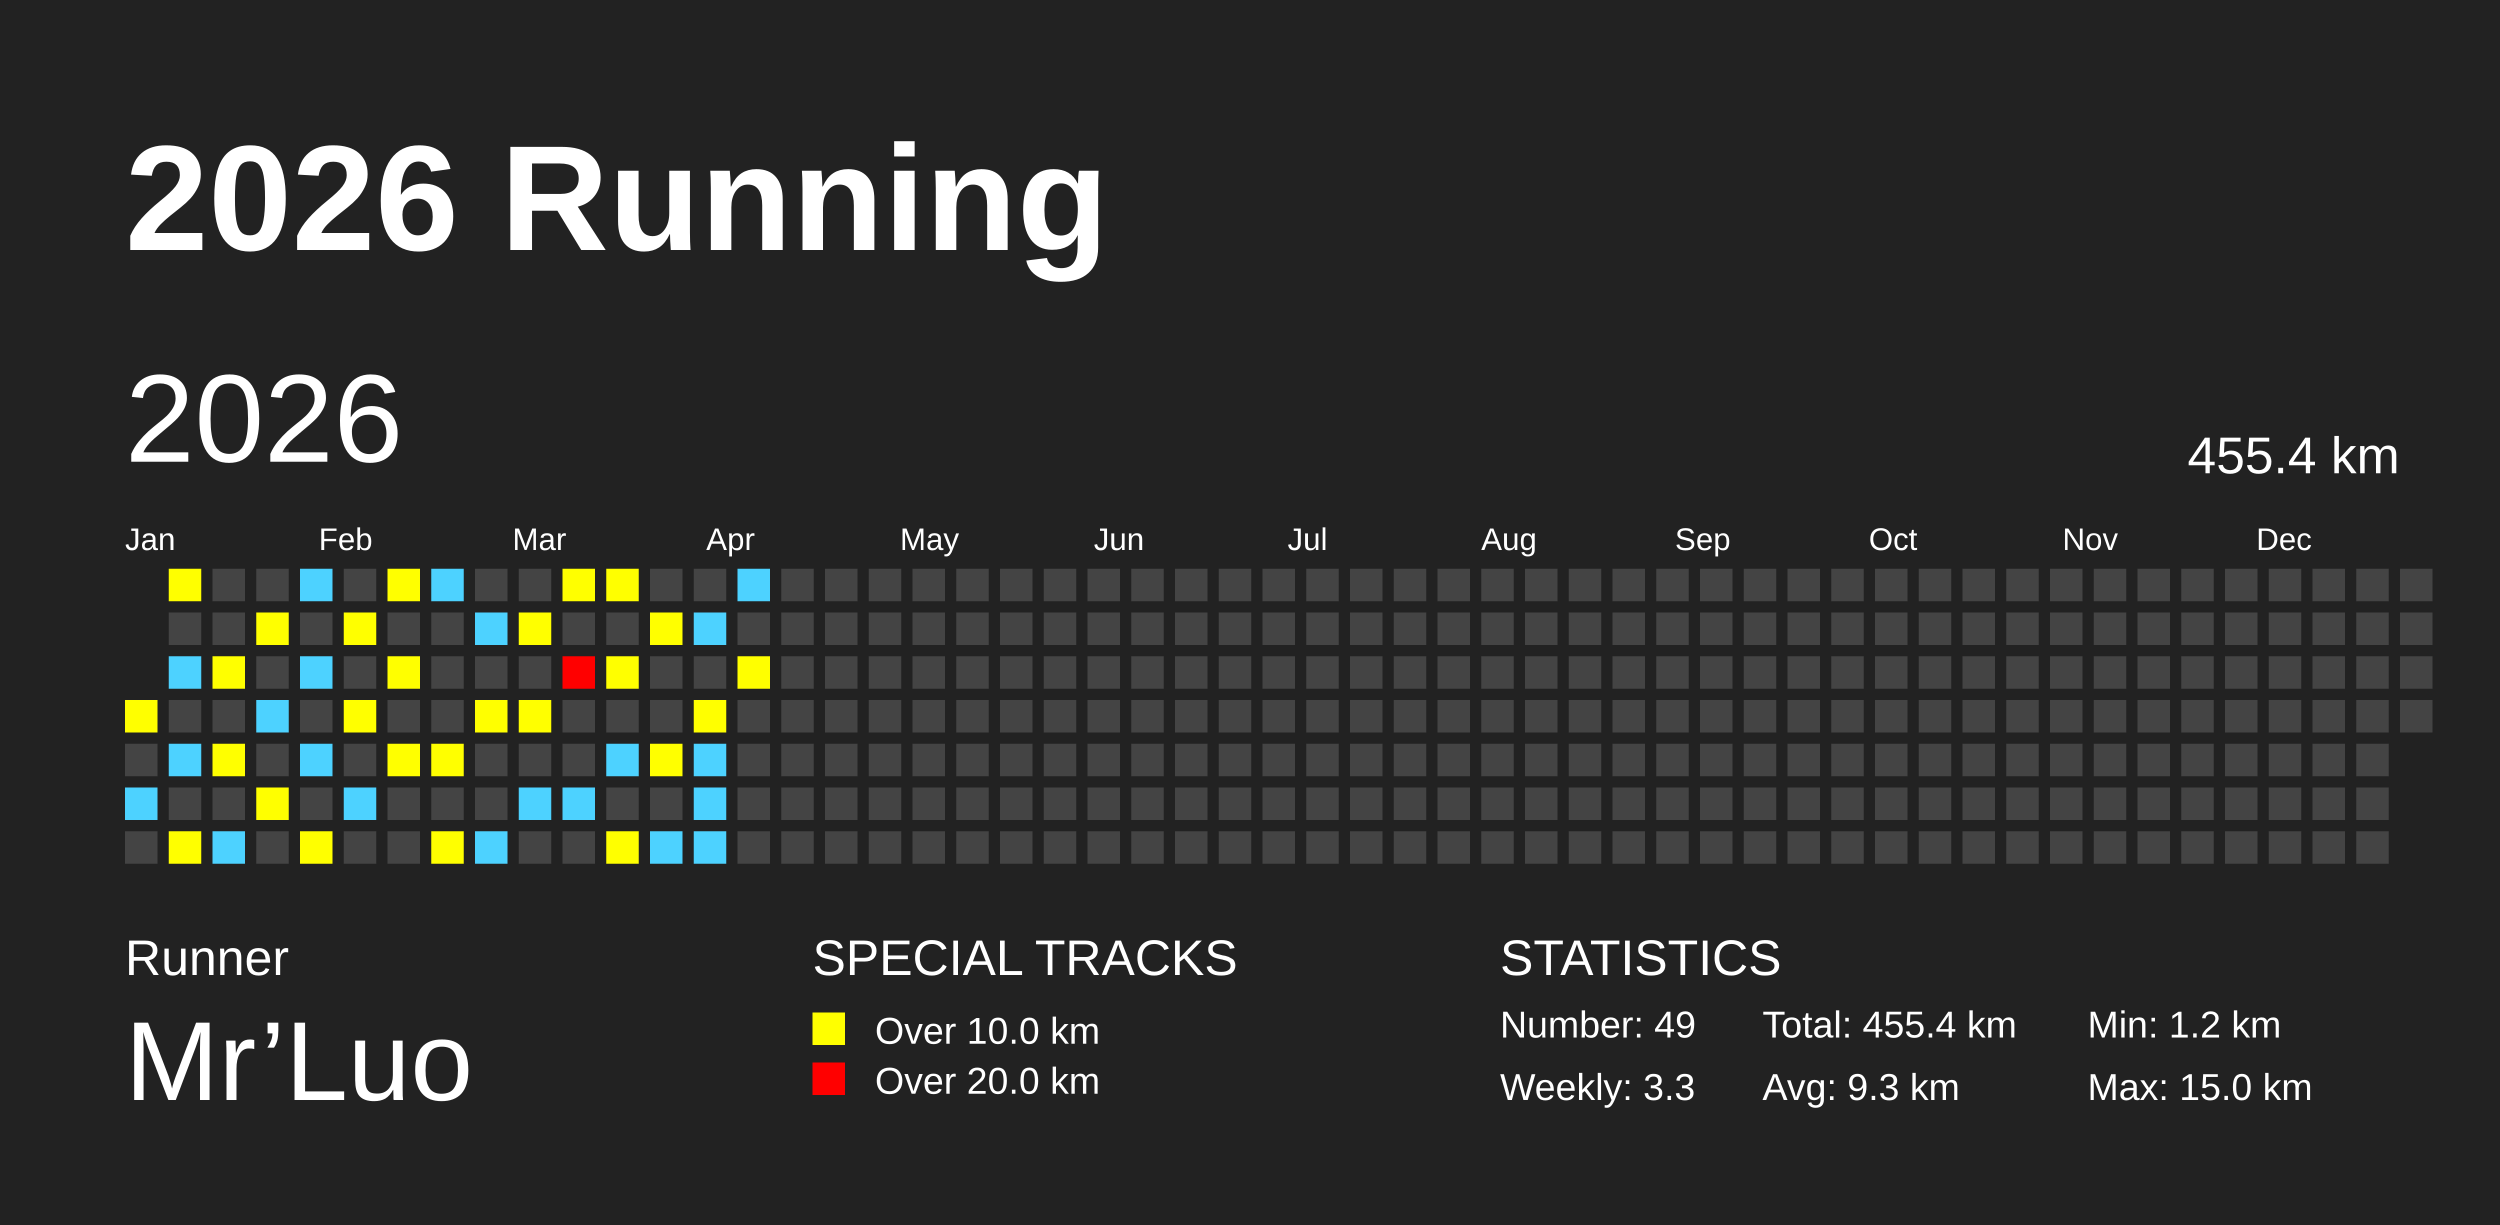
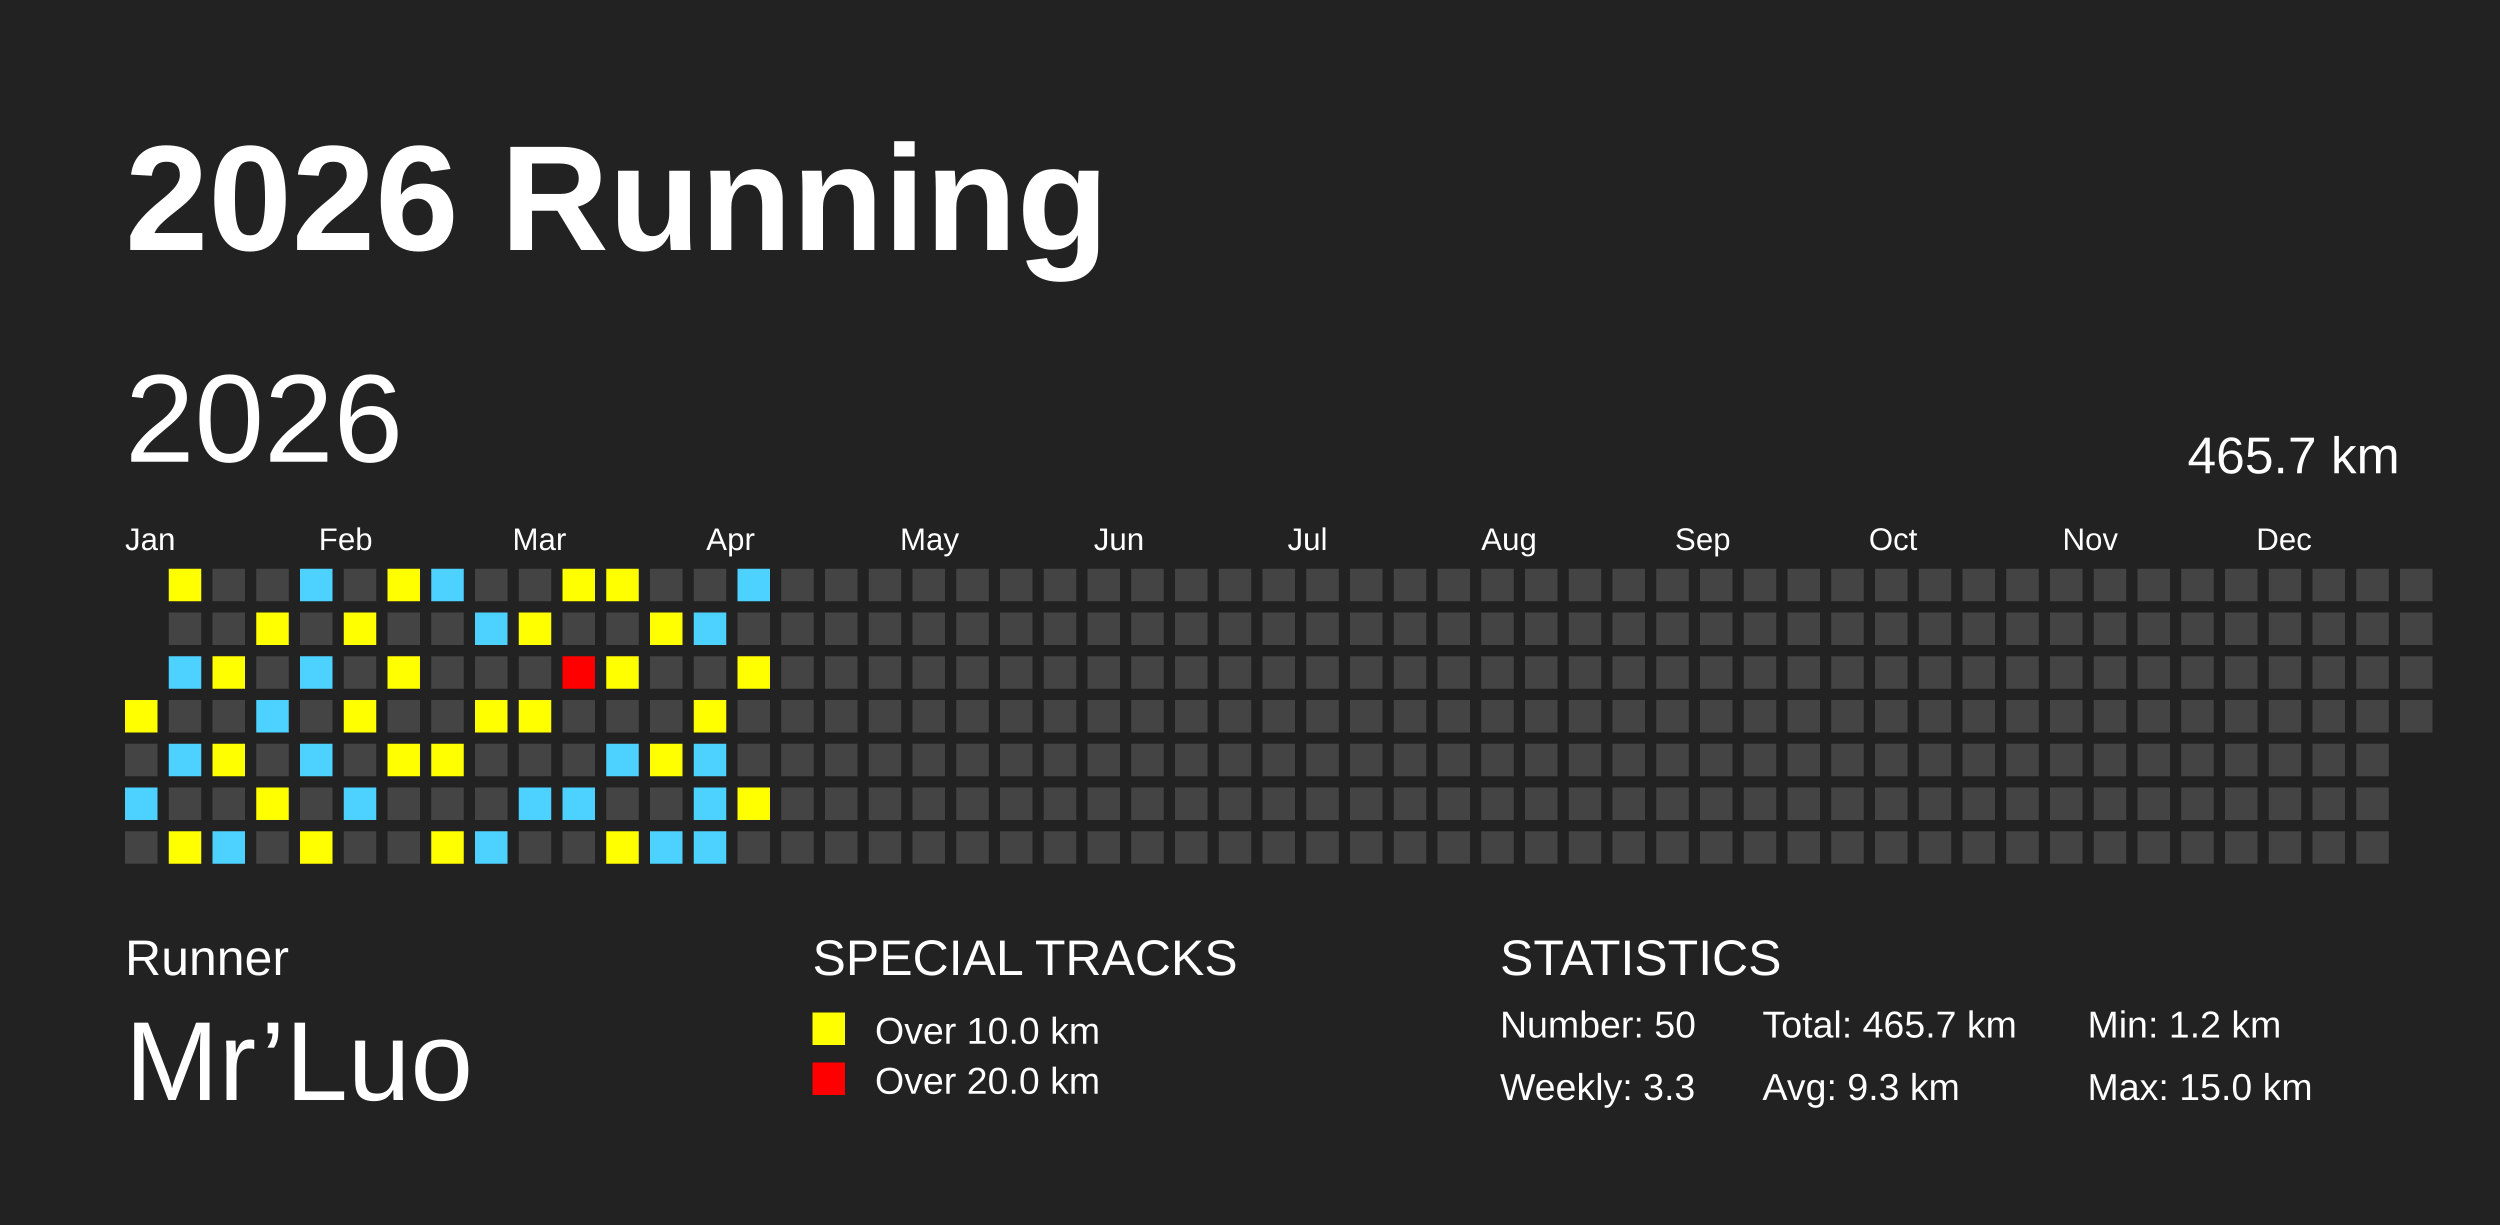
<svg xmlns="http://www.w3.org/2000/svg" baseProfile="full" height="98mm" version="1.1" viewBox="0,0,200,98" width="200mm">
  <defs />
  <rect fill="#222222" height="98" width="200" x="0" y="0" />
  <text fill="#FFFFFF" style="font-size:12px; font-family:Arial; font-weight:bold;" x="10" y="20">2026 Running</text>
  <text fill="#FFFFFF" style="font-size:4px; font-family:Arial" x="10" y="78">Runner</text>
  <text fill="#FFFFFF" style="font-size:9px; font-family:Arial" x="10" y="88">Mr’Luo</text>
  <text fill="#FFFFFF" style="font-size:4px; font-family:Arial" x="65" y="78">SPECIAL TRACKS</text>
  <rect fill="yellow" height="2.6" width="2.6" x="65" y="81" />
  <text fill="#FFFFFF" style="font-size:3px; font-family:Arial" x="70" y="83.5">Over 10.0 km</text>
  <rect fill="red" height="2.6" width="2.6" x="65" y="85" />
  <text fill="#FFFFFF" style="font-size:3px; font-family:Arial" x="70" y="87.5">Over 20.0 km</text>
  <text fill="#FFFFFF" style="font-size:4px; font-family:Arial" x="120" y="78">STATISTICS</text>
-   <text fill="#FFFFFF" style="font-size:3px; font-family:Arial" x="120" y="83">Number: 49</text>
+   <text fill="#FFFFFF" style="font-size:3px; font-family:Arial" x="120" y="83">Number: 50</text>
  <text fill="#FFFFFF" style="font-size:3px; font-family:Arial" x="120" y="88">Weekly: 3.3</text>
-   <text fill="#FFFFFF" style="font-size:3px; font-family:Arial" x="141" y="83">Total: 455.4 km</text>
+   <text fill="#FFFFFF" style="font-size:3px; font-family:Arial" x="141" y="83">Total: 465.7 km</text>
  <text fill="#FFFFFF" style="font-size:3px; font-family:Arial" x="141" y="88">Avg: 9.3 km</text>
  <text fill="#FFFFFF" style="font-size:3px; font-family:Arial" x="167" y="83">Min: 1.2 km</text>
  <text fill="#FFFFFF" style="font-size:3px; font-family:Arial" x="167" y="88">Max: 15.0 km</text>
  <text dominant-baseline="hanging" fill="#FFFFFF" style="font-size:10.0px; font-family:Arial;" x="10" y="30">2026</text>
-   <text dominant-baseline="hanging" fill="#FFFFFF" style="font-size:4.125px; font-family:Arial;" x="175" y="35">455.4 km</text>
+   <text dominant-baseline="hanging" fill="#FFFFFF" style="font-size:4.125px; font-family:Arial;" x="175" y="35">465.7 km</text>
  <text fill="#FFFFFF" style="font-size:2.5px; font-family:Arial" x="10.0" y="44">Jan</text>
  <text fill="#FFFFFF" style="font-size:2.5px; font-family:Arial" x="25.5" y="44">Feb</text>
  <text fill="#FFFFFF" style="font-size:2.5px; font-family:Arial" x="41.0" y="44">Mar</text>
  <text fill="#FFFFFF" style="font-size:2.5px; font-family:Arial" x="56.5" y="44">Apr</text>
  <text fill="#FFFFFF" style="font-size:2.5px; font-family:Arial" x="72.0" y="44">May</text>
  <text fill="#FFFFFF" style="font-size:2.5px; font-family:Arial" x="87.5" y="44">Jun</text>
  <text fill="#FFFFFF" style="font-size:2.5px; font-family:Arial" x="103.0" y="44">Jul</text>
  <text fill="#FFFFFF" style="font-size:2.5px; font-family:Arial" x="118.5" y="44">Aug</text>
  <text fill="#FFFFFF" style="font-size:2.5px; font-family:Arial" x="134.0" y="44">Sep</text>
  <text fill="#FFFFFF" style="font-size:2.5px; font-family:Arial" x="149.5" y="44">Oct</text>
  <text fill="#FFFFFF" style="font-size:2.5px; font-family:Arial" x="165.0" y="44">Nov</text>
  <text fill="#FFFFFF" style="font-size:2.5px; font-family:Arial" x="180.5" y="44">Dec</text>
  <rect fill="yellow" height="2.6" width="2.6" x="10.0" y="56.0" />
  <rect fill="#444444" height="2.6" width="2.6" x="10.0" y="59.5" />
  <rect fill="#4DD2FF" height="2.6" width="2.6" x="10.0" y="63.0" />
  <rect fill="#444444" height="2.6" width="2.6" x="10.0" y="66.5" />
  <rect fill="yellow" height="2.6" width="2.6" x="13.5" y="45.5" />
  <rect fill="#444444" height="2.6" width="2.6" x="13.5" y="49.0" />
  <rect fill="#4DD2FF" height="2.6" width="2.6" x="13.5" y="52.5" />
  <rect fill="#444444" height="2.6" width="2.6" x="13.5" y="56.0" />
  <rect fill="#4DD2FF" height="2.6" width="2.6" x="13.5" y="59.5" />
  <rect fill="#444444" height="2.6" width="2.6" x="13.5" y="63.0" />
  <rect fill="yellow" height="2.6" width="2.6" x="13.5" y="66.5" />
  <rect fill="#444444" height="2.6" width="2.6" x="17.0" y="45.5" />
  <rect fill="#444444" height="2.6" width="2.6" x="17.0" y="49.0" />
  <rect fill="yellow" height="2.6" width="2.6" x="17.0" y="52.5" />
  <rect fill="#444444" height="2.6" width="2.6" x="17.0" y="56.0" />
  <rect fill="yellow" height="2.6" width="2.6" x="17.0" y="59.5" />
  <rect fill="#444444" height="2.6" width="2.6" x="17.0" y="63.0" />
  <rect fill="#4DD2FF" height="2.6" width="2.6" x="17.0" y="66.5" />
  <rect fill="#444444" height="2.6" width="2.6" x="20.5" y="45.5" />
  <rect fill="yellow" height="2.6" width="2.6" x="20.5" y="49.0" />
  <rect fill="#444444" height="2.6" width="2.6" x="20.5" y="52.5" />
  <rect fill="#4DD2FF" height="2.6" width="2.6" x="20.5" y="56.0" />
  <rect fill="#444444" height="2.6" width="2.6" x="20.5" y="59.5" />
  <rect fill="yellow" height="2.6" width="2.6" x="20.5" y="63.0" />
  <rect fill="#444444" height="2.6" width="2.6" x="20.5" y="66.5" />
  <rect fill="#4DD2FF" height="2.6" width="2.6" x="24.0" y="45.5" />
  <rect fill="#444444" height="2.6" width="2.6" x="24.0" y="49.0" />
  <rect fill="#4DD2FF" height="2.6" width="2.6" x="24.0" y="52.5" />
  <rect fill="#444444" height="2.6" width="2.6" x="24.0" y="56.0" />
  <rect fill="#4DD2FF" height="2.6" width="2.6" x="24.0" y="59.5" />
  <rect fill="#444444" height="2.6" width="2.6" x="24.0" y="63.0" />
  <rect fill="yellow" height="2.6" width="2.6" x="24.0" y="66.5" />
  <rect fill="#444444" height="2.6" width="2.6" x="27.5" y="45.5" />
  <rect fill="yellow" height="2.6" width="2.6" x="27.5" y="49.0" />
  <rect fill="#444444" height="2.6" width="2.6" x="27.5" y="52.5" />
  <rect fill="yellow" height="2.6" width="2.6" x="27.5" y="56.0" />
  <rect fill="#444444" height="2.6" width="2.6" x="27.5" y="59.5" />
  <rect fill="#4DD2FF" height="2.6" width="2.6" x="27.5" y="63.0" />
  <rect fill="#444444" height="2.6" width="2.6" x="27.5" y="66.5" />
  <rect fill="yellow" height="2.6" width="2.6" x="31.0" y="45.5" />
  <rect fill="#444444" height="2.6" width="2.6" x="31.0" y="49.0" />
  <rect fill="yellow" height="2.6" width="2.6" x="31.0" y="52.5" />
  <rect fill="#444444" height="2.6" width="2.6" x="31.0" y="56.0" />
  <rect fill="yellow" height="2.6" width="2.6" x="31.0" y="59.5" />
  <rect fill="#444444" height="2.6" width="2.6" x="31.0" y="63.0" />
  <rect fill="#444444" height="2.6" width="2.6" x="31.0" y="66.5" />
  <rect fill="#4DD2FF" height="2.6" width="2.6" x="34.5" y="45.5" />
  <rect fill="#444444" height="2.6" width="2.6" x="34.5" y="49.0" />
  <rect fill="#444444" height="2.6" width="2.6" x="34.5" y="52.5" />
  <rect fill="#444444" height="2.6" width="2.6" x="34.5" y="56.0" />
  <rect fill="yellow" height="2.6" width="2.6" x="34.5" y="59.5" />
  <rect fill="#444444" height="2.6" width="2.6" x="34.5" y="63.0" />
  <rect fill="yellow" height="2.6" width="2.6" x="34.5" y="66.5" />
  <rect fill="#444444" height="2.6" width="2.6" x="38.0" y="45.5" />
  <rect fill="#4DD2FF" height="2.6" width="2.6" x="38.0" y="49.0" />
  <rect fill="#444444" height="2.6" width="2.6" x="38.0" y="52.5" />
  <rect fill="yellow" height="2.6" width="2.6" x="38.0" y="56.0" />
  <rect fill="#444444" height="2.6" width="2.6" x="38.0" y="59.5" />
  <rect fill="#444444" height="2.6" width="2.6" x="38.0" y="63.0" />
  <rect fill="#4DD2FF" height="2.6" width="2.6" x="38.0" y="66.5" />
  <rect fill="#444444" height="2.6" width="2.6" x="41.5" y="45.5" />
  <rect fill="yellow" height="2.6" width="2.6" x="41.5" y="49.0" />
  <rect fill="#444444" height="2.6" width="2.6" x="41.5" y="52.5" />
  <rect fill="yellow" height="2.6" width="2.6" x="41.5" y="56.0" />
  <rect fill="#444444" height="2.6" width="2.6" x="41.5" y="59.5" />
  <rect fill="#4DD2FF" height="2.6" width="2.6" x="41.5" y="63.0" />
  <rect fill="#444444" height="2.6" width="2.6" x="41.5" y="66.5" />
  <rect fill="yellow" height="2.6" width="2.6" x="45.0" y="45.5" />
  <rect fill="#444444" height="2.6" width="2.6" x="45.0" y="49.0" />
  <rect fill="red" height="2.6" width="2.6" x="45.0" y="52.5" />
  <rect fill="#444444" height="2.6" width="2.6" x="45.0" y="56.0" />
  <rect fill="#444444" height="2.6" width="2.6" x="45.0" y="59.5" />
  <rect fill="#4DD2FF" height="2.6" width="2.6" x="45.0" y="63.0" />
  <rect fill="#444444" height="2.6" width="2.6" x="45.0" y="66.5" />
  <rect fill="yellow" height="2.6" width="2.6" x="48.5" y="45.5" />
  <rect fill="#444444" height="2.6" width="2.6" x="48.5" y="49.0" />
  <rect fill="yellow" height="2.6" width="2.6" x="48.5" y="52.5" />
  <rect fill="#444444" height="2.6" width="2.6" x="48.5" y="56.0" />
  <rect fill="#4DD2FF" height="2.6" width="2.6" x="48.5" y="59.5" />
  <rect fill="#444444" height="2.6" width="2.6" x="48.5" y="63.0" />
  <rect fill="yellow" height="2.6" width="2.6" x="48.5" y="66.5" />
  <rect fill="#444444" height="2.6" width="2.6" x="52.0" y="45.5" />
  <rect fill="yellow" height="2.6" width="2.6" x="52.0" y="49.0" />
  <rect fill="#444444" height="2.6" width="2.6" x="52.0" y="52.5" />
  <rect fill="#444444" height="2.6" width="2.6" x="52.0" y="56.0" />
  <rect fill="yellow" height="2.6" width="2.6" x="52.0" y="59.5" />
  <rect fill="#444444" height="2.6" width="2.6" x="52.0" y="63.0" />
  <rect fill="#4DD2FF" height="2.6" width="2.6" x="52.0" y="66.5" />
  <rect fill="#444444" height="2.6" width="2.6" x="55.5" y="45.5" />
  <rect fill="#4DD2FF" height="2.6" width="2.6" x="55.5" y="49.0" />
  <rect fill="#444444" height="2.6" width="2.6" x="55.5" y="52.5" />
  <rect fill="yellow" height="2.6" width="2.6" x="55.5" y="56.0" />
  <rect fill="#4DD2FF" height="2.6" width="2.6" x="55.5" y="59.5" />
  <rect fill="#4DD2FF" height="2.6" width="2.6" x="55.5" y="63.0" />
  <rect fill="#4DD2FF" height="2.6" width="2.6" x="55.5" y="66.5" />
  <rect fill="#4DD2FF" height="2.6" width="2.6" x="59.0" y="45.5" />
  <rect fill="#444444" height="2.6" width="2.6" x="59.0" y="49.0" />
  <rect fill="yellow" height="2.6" width="2.6" x="59.0" y="52.5" />
  <rect fill="#444444" height="2.6" width="2.6" x="59.0" y="56.0" />
  <rect fill="#444444" height="2.6" width="2.6" x="59.0" y="59.5" />
-   <rect fill="#444444" height="2.6" width="2.6" x="59.0" y="63.0" />
+   <rect fill="yellow" height="2.6" width="2.6" x="59.0" y="63.0" />
  <rect fill="#444444" height="2.6" width="2.6" x="59.0" y="66.5" />
  <rect fill="#444444" height="2.6" width="2.6" x="62.5" y="45.5" />
  <rect fill="#444444" height="2.6" width="2.6" x="62.5" y="49.0" />
  <rect fill="#444444" height="2.6" width="2.6" x="62.5" y="52.5" />
  <rect fill="#444444" height="2.6" width="2.6" x="62.5" y="56.0" />
  <rect fill="#444444" height="2.6" width="2.6" x="62.5" y="59.5" />
  <rect fill="#444444" height="2.6" width="2.6" x="62.5" y="63.0" />
  <rect fill="#444444" height="2.6" width="2.6" x="62.5" y="66.5" />
  <rect fill="#444444" height="2.6" width="2.6" x="66.0" y="45.5" />
  <rect fill="#444444" height="2.6" width="2.6" x="66.0" y="49.0" />
  <rect fill="#444444" height="2.6" width="2.6" x="66.0" y="52.5" />
  <rect fill="#444444" height="2.6" width="2.6" x="66.0" y="56.0" />
  <rect fill="#444444" height="2.6" width="2.6" x="66.0" y="59.5" />
  <rect fill="#444444" height="2.6" width="2.6" x="66.0" y="63.0" />
  <rect fill="#444444" height="2.6" width="2.6" x="66.0" y="66.5" />
  <rect fill="#444444" height="2.6" width="2.6" x="69.5" y="45.5" />
  <rect fill="#444444" height="2.6" width="2.6" x="69.5" y="49.0" />
  <rect fill="#444444" height="2.6" width="2.6" x="69.5" y="52.5" />
  <rect fill="#444444" height="2.6" width="2.6" x="69.5" y="56.0" />
  <rect fill="#444444" height="2.6" width="2.6" x="69.5" y="59.5" />
  <rect fill="#444444" height="2.6" width="2.6" x="69.5" y="63.0" />
  <rect fill="#444444" height="2.6" width="2.6" x="69.5" y="66.5" />
  <rect fill="#444444" height="2.6" width="2.6" x="73.0" y="45.5" />
  <rect fill="#444444" height="2.6" width="2.6" x="73.0" y="49.0" />
  <rect fill="#444444" height="2.6" width="2.6" x="73.0" y="52.5" />
  <rect fill="#444444" height="2.6" width="2.6" x="73.0" y="56.0" />
  <rect fill="#444444" height="2.6" width="2.6" x="73.0" y="59.5" />
  <rect fill="#444444" height="2.6" width="2.6" x="73.0" y="63.0" />
  <rect fill="#444444" height="2.6" width="2.6" x="73.0" y="66.5" />
  <rect fill="#444444" height="2.6" width="2.6" x="76.5" y="45.5" />
  <rect fill="#444444" height="2.6" width="2.6" x="76.5" y="49.0" />
  <rect fill="#444444" height="2.6" width="2.6" x="76.5" y="52.5" />
  <rect fill="#444444" height="2.6" width="2.6" x="76.5" y="56.0" />
  <rect fill="#444444" height="2.6" width="2.6" x="76.5" y="59.5" />
  <rect fill="#444444" height="2.6" width="2.6" x="76.5" y="63.0" />
  <rect fill="#444444" height="2.6" width="2.6" x="76.5" y="66.5" />
  <rect fill="#444444" height="2.6" width="2.6" x="80.0" y="45.5" />
  <rect fill="#444444" height="2.6" width="2.6" x="80.0" y="49.0" />
  <rect fill="#444444" height="2.6" width="2.6" x="80.0" y="52.5" />
  <rect fill="#444444" height="2.6" width="2.6" x="80.0" y="56.0" />
  <rect fill="#444444" height="2.6" width="2.6" x="80.0" y="59.5" />
  <rect fill="#444444" height="2.6" width="2.6" x="80.0" y="63.0" />
  <rect fill="#444444" height="2.6" width="2.6" x="80.0" y="66.5" />
  <rect fill="#444444" height="2.6" width="2.6" x="83.5" y="45.5" />
  <rect fill="#444444" height="2.6" width="2.6" x="83.5" y="49.0" />
  <rect fill="#444444" height="2.6" width="2.6" x="83.5" y="52.5" />
  <rect fill="#444444" height="2.6" width="2.6" x="83.5" y="56.0" />
  <rect fill="#444444" height="2.6" width="2.6" x="83.5" y="59.5" />
  <rect fill="#444444" height="2.6" width="2.6" x="83.5" y="63.0" />
  <rect fill="#444444" height="2.6" width="2.6" x="83.5" y="66.5" />
  <rect fill="#444444" height="2.6" width="2.6" x="87.0" y="45.5" />
  <rect fill="#444444" height="2.6" width="2.6" x="87.0" y="49.0" />
  <rect fill="#444444" height="2.6" width="2.6" x="87.0" y="52.5" />
  <rect fill="#444444" height="2.6" width="2.6" x="87.0" y="56.0" />
  <rect fill="#444444" height="2.6" width="2.6" x="87.0" y="59.5" />
  <rect fill="#444444" height="2.6" width="2.6" x="87.0" y="63.0" />
  <rect fill="#444444" height="2.6" width="2.6" x="87.0" y="66.5" />
  <rect fill="#444444" height="2.6" width="2.6" x="90.5" y="45.5" />
  <rect fill="#444444" height="2.6" width="2.6" x="90.5" y="49.0" />
  <rect fill="#444444" height="2.6" width="2.6" x="90.5" y="52.5" />
  <rect fill="#444444" height="2.6" width="2.6" x="90.5" y="56.0" />
  <rect fill="#444444" height="2.6" width="2.6" x="90.5" y="59.5" />
  <rect fill="#444444" height="2.6" width="2.6" x="90.5" y="63.0" />
  <rect fill="#444444" height="2.6" width="2.6" x="90.5" y="66.5" />
  <rect fill="#444444" height="2.6" width="2.6" x="94.0" y="45.5" />
  <rect fill="#444444" height="2.6" width="2.6" x="94.0" y="49.0" />
  <rect fill="#444444" height="2.6" width="2.6" x="94.0" y="52.5" />
  <rect fill="#444444" height="2.6" width="2.6" x="94.0" y="56.0" />
  <rect fill="#444444" height="2.6" width="2.6" x="94.0" y="59.5" />
  <rect fill="#444444" height="2.6" width="2.6" x="94.0" y="63.0" />
  <rect fill="#444444" height="2.6" width="2.6" x="94.0" y="66.5" />
  <rect fill="#444444" height="2.6" width="2.6" x="97.5" y="45.5" />
  <rect fill="#444444" height="2.6" width="2.6" x="97.5" y="49.0" />
  <rect fill="#444444" height="2.6" width="2.6" x="97.5" y="52.5" />
  <rect fill="#444444" height="2.6" width="2.6" x="97.5" y="56.0" />
  <rect fill="#444444" height="2.6" width="2.6" x="97.5" y="59.5" />
  <rect fill="#444444" height="2.6" width="2.6" x="97.5" y="63.0" />
  <rect fill="#444444" height="2.6" width="2.6" x="97.5" y="66.5" />
  <rect fill="#444444" height="2.6" width="2.6" x="101.0" y="45.5" />
  <rect fill="#444444" height="2.6" width="2.6" x="101.0" y="49.0" />
  <rect fill="#444444" height="2.6" width="2.6" x="101.0" y="52.5" />
  <rect fill="#444444" height="2.6" width="2.6" x="101.0" y="56.0" />
  <rect fill="#444444" height="2.6" width="2.6" x="101.0" y="59.5" />
  <rect fill="#444444" height="2.6" width="2.6" x="101.0" y="63.0" />
  <rect fill="#444444" height="2.6" width="2.6" x="101.0" y="66.5" />
  <rect fill="#444444" height="2.6" width="2.6" x="104.5" y="45.5" />
  <rect fill="#444444" height="2.6" width="2.6" x="104.5" y="49.0" />
  <rect fill="#444444" height="2.6" width="2.6" x="104.5" y="52.5" />
  <rect fill="#444444" height="2.6" width="2.6" x="104.5" y="56.0" />
  <rect fill="#444444" height="2.6" width="2.6" x="104.5" y="59.5" />
  <rect fill="#444444" height="2.6" width="2.6" x="104.5" y="63.0" />
  <rect fill="#444444" height="2.6" width="2.6" x="104.5" y="66.5" />
  <rect fill="#444444" height="2.6" width="2.6" x="108.0" y="45.5" />
  <rect fill="#444444" height="2.6" width="2.6" x="108.0" y="49.0" />
  <rect fill="#444444" height="2.6" width="2.6" x="108.0" y="52.5" />
  <rect fill="#444444" height="2.6" width="2.6" x="108.0" y="56.0" />
  <rect fill="#444444" height="2.6" width="2.6" x="108.0" y="59.5" />
  <rect fill="#444444" height="2.6" width="2.6" x="108.0" y="63.0" />
  <rect fill="#444444" height="2.6" width="2.6" x="108.0" y="66.5" />
  <rect fill="#444444" height="2.6" width="2.6" x="111.5" y="45.5" />
  <rect fill="#444444" height="2.6" width="2.6" x="111.5" y="49.0" />
  <rect fill="#444444" height="2.6" width="2.6" x="111.5" y="52.5" />
  <rect fill="#444444" height="2.6" width="2.6" x="111.5" y="56.0" />
  <rect fill="#444444" height="2.6" width="2.6" x="111.5" y="59.5" />
  <rect fill="#444444" height="2.6" width="2.6" x="111.5" y="63.0" />
  <rect fill="#444444" height="2.6" width="2.6" x="111.5" y="66.5" />
  <rect fill="#444444" height="2.6" width="2.6" x="115.0" y="45.5" />
  <rect fill="#444444" height="2.6" width="2.6" x="115.0" y="49.0" />
  <rect fill="#444444" height="2.6" width="2.6" x="115.0" y="52.5" />
  <rect fill="#444444" height="2.6" width="2.6" x="115.0" y="56.0" />
  <rect fill="#444444" height="2.6" width="2.6" x="115.0" y="59.5" />
  <rect fill="#444444" height="2.6" width="2.6" x="115.0" y="63.0" />
  <rect fill="#444444" height="2.6" width="2.6" x="115.0" y="66.5" />
  <rect fill="#444444" height="2.6" width="2.6" x="118.5" y="45.5" />
  <rect fill="#444444" height="2.6" width="2.6" x="118.5" y="49.0" />
  <rect fill="#444444" height="2.6" width="2.6" x="118.5" y="52.5" />
  <rect fill="#444444" height="2.6" width="2.6" x="118.5" y="56.0" />
  <rect fill="#444444" height="2.6" width="2.6" x="118.5" y="59.5" />
  <rect fill="#444444" height="2.6" width="2.6" x="118.5" y="63.0" />
  <rect fill="#444444" height="2.6" width="2.6" x="118.5" y="66.5" />
  <rect fill="#444444" height="2.6" width="2.6" x="122.0" y="45.5" />
  <rect fill="#444444" height="2.6" width="2.6" x="122.0" y="49.0" />
  <rect fill="#444444" height="2.6" width="2.6" x="122.0" y="52.5" />
  <rect fill="#444444" height="2.6" width="2.6" x="122.0" y="56.0" />
  <rect fill="#444444" height="2.6" width="2.6" x="122.0" y="59.5" />
  <rect fill="#444444" height="2.6" width="2.6" x="122.0" y="63.0" />
  <rect fill="#444444" height="2.6" width="2.6" x="122.0" y="66.5" />
  <rect fill="#444444" height="2.6" width="2.6" x="125.5" y="45.5" />
  <rect fill="#444444" height="2.6" width="2.6" x="125.5" y="49.0" />
  <rect fill="#444444" height="2.6" width="2.6" x="125.5" y="52.5" />
  <rect fill="#444444" height="2.6" width="2.6" x="125.5" y="56.0" />
  <rect fill="#444444" height="2.6" width="2.6" x="125.5" y="59.5" />
  <rect fill="#444444" height="2.6" width="2.6" x="125.5" y="63.0" />
  <rect fill="#444444" height="2.6" width="2.6" x="125.5" y="66.5" />
  <rect fill="#444444" height="2.6" width="2.6" x="129.0" y="45.5" />
  <rect fill="#444444" height="2.6" width="2.6" x="129.0" y="49.0" />
  <rect fill="#444444" height="2.6" width="2.6" x="129.0" y="52.5" />
  <rect fill="#444444" height="2.6" width="2.6" x="129.0" y="56.0" />
  <rect fill="#444444" height="2.6" width="2.6" x="129.0" y="59.5" />
  <rect fill="#444444" height="2.6" width="2.6" x="129.0" y="63.0" />
  <rect fill="#444444" height="2.6" width="2.6" x="129.0" y="66.5" />
  <rect fill="#444444" height="2.6" width="2.6" x="132.5" y="45.5" />
  <rect fill="#444444" height="2.6" width="2.6" x="132.5" y="49.0" />
  <rect fill="#444444" height="2.6" width="2.6" x="132.5" y="52.5" />
  <rect fill="#444444" height="2.6" width="2.6" x="132.5" y="56.0" />
  <rect fill="#444444" height="2.6" width="2.6" x="132.5" y="59.5" />
  <rect fill="#444444" height="2.6" width="2.6" x="132.5" y="63.0" />
  <rect fill="#444444" height="2.6" width="2.6" x="132.5" y="66.5" />
  <rect fill="#444444" height="2.6" width="2.6" x="136.0" y="45.5" />
  <rect fill="#444444" height="2.6" width="2.6" x="136.0" y="49.0" />
  <rect fill="#444444" height="2.6" width="2.6" x="136.0" y="52.5" />
  <rect fill="#444444" height="2.6" width="2.6" x="136.0" y="56.0" />
  <rect fill="#444444" height="2.6" width="2.6" x="136.0" y="59.5" />
  <rect fill="#444444" height="2.6" width="2.6" x="136.0" y="63.0" />
  <rect fill="#444444" height="2.6" width="2.6" x="136.0" y="66.5" />
  <rect fill="#444444" height="2.6" width="2.6" x="139.5" y="45.5" />
  <rect fill="#444444" height="2.6" width="2.6" x="139.5" y="49.0" />
  <rect fill="#444444" height="2.6" width="2.6" x="139.5" y="52.5" />
  <rect fill="#444444" height="2.6" width="2.6" x="139.5" y="56.0" />
  <rect fill="#444444" height="2.6" width="2.6" x="139.5" y="59.5" />
  <rect fill="#444444" height="2.6" width="2.6" x="139.5" y="63.0" />
  <rect fill="#444444" height="2.6" width="2.6" x="139.5" y="66.5" />
  <rect fill="#444444" height="2.6" width="2.6" x="143.0" y="45.5" />
  <rect fill="#444444" height="2.6" width="2.6" x="143.0" y="49.0" />
  <rect fill="#444444" height="2.6" width="2.6" x="143.0" y="52.5" />
  <rect fill="#444444" height="2.6" width="2.6" x="143.0" y="56.0" />
  <rect fill="#444444" height="2.6" width="2.6" x="143.0" y="59.5" />
  <rect fill="#444444" height="2.6" width="2.6" x="143.0" y="63.0" />
  <rect fill="#444444" height="2.6" width="2.6" x="143.0" y="66.5" />
  <rect fill="#444444" height="2.6" width="2.6" x="146.5" y="45.5" />
  <rect fill="#444444" height="2.6" width="2.6" x="146.5" y="49.0" />
  <rect fill="#444444" height="2.6" width="2.6" x="146.5" y="52.5" />
  <rect fill="#444444" height="2.6" width="2.6" x="146.5" y="56.0" />
  <rect fill="#444444" height="2.6" width="2.6" x="146.5" y="59.5" />
  <rect fill="#444444" height="2.6" width="2.6" x="146.5" y="63.0" />
  <rect fill="#444444" height="2.6" width="2.6" x="146.5" y="66.5" />
  <rect fill="#444444" height="2.6" width="2.6" x="150.0" y="45.5" />
  <rect fill="#444444" height="2.6" width="2.6" x="150.0" y="49.0" />
  <rect fill="#444444" height="2.6" width="2.6" x="150.0" y="52.5" />
  <rect fill="#444444" height="2.6" width="2.6" x="150.0" y="56.0" />
  <rect fill="#444444" height="2.6" width="2.6" x="150.0" y="59.5" />
  <rect fill="#444444" height="2.6" width="2.6" x="150.0" y="63.0" />
  <rect fill="#444444" height="2.6" width="2.6" x="150.0" y="66.5" />
  <rect fill="#444444" height="2.6" width="2.6" x="153.5" y="45.5" />
  <rect fill="#444444" height="2.6" width="2.6" x="153.5" y="49.0" />
  <rect fill="#444444" height="2.6" width="2.6" x="153.5" y="52.5" />
  <rect fill="#444444" height="2.6" width="2.6" x="153.5" y="56.0" />
  <rect fill="#444444" height="2.6" width="2.6" x="153.5" y="59.5" />
  <rect fill="#444444" height="2.6" width="2.6" x="153.5" y="63.0" />
  <rect fill="#444444" height="2.6" width="2.6" x="153.5" y="66.5" />
  <rect fill="#444444" height="2.6" width="2.6" x="157.0" y="45.5" />
  <rect fill="#444444" height="2.6" width="2.6" x="157.0" y="49.0" />
  <rect fill="#444444" height="2.6" width="2.6" x="157.0" y="52.5" />
  <rect fill="#444444" height="2.6" width="2.6" x="157.0" y="56.0" />
  <rect fill="#444444" height="2.6" width="2.6" x="157.0" y="59.5" />
  <rect fill="#444444" height="2.6" width="2.6" x="157.0" y="63.0" />
  <rect fill="#444444" height="2.6" width="2.6" x="157.0" y="66.5" />
  <rect fill="#444444" height="2.6" width="2.6" x="160.5" y="45.5" />
  <rect fill="#444444" height="2.6" width="2.6" x="160.5" y="49.0" />
  <rect fill="#444444" height="2.6" width="2.6" x="160.5" y="52.5" />
  <rect fill="#444444" height="2.6" width="2.6" x="160.5" y="56.0" />
  <rect fill="#444444" height="2.6" width="2.6" x="160.5" y="59.5" />
  <rect fill="#444444" height="2.6" width="2.6" x="160.5" y="63.0" />
  <rect fill="#444444" height="2.6" width="2.6" x="160.5" y="66.5" />
  <rect fill="#444444" height="2.6" width="2.6" x="164.0" y="45.5" />
  <rect fill="#444444" height="2.6" width="2.6" x="164.0" y="49.0" />
  <rect fill="#444444" height="2.6" width="2.6" x="164.0" y="52.5" />
  <rect fill="#444444" height="2.6" width="2.6" x="164.0" y="56.0" />
  <rect fill="#444444" height="2.6" width="2.6" x="164.0" y="59.5" />
  <rect fill="#444444" height="2.6" width="2.6" x="164.0" y="63.0" />
  <rect fill="#444444" height="2.6" width="2.6" x="164.0" y="66.5" />
  <rect fill="#444444" height="2.6" width="2.6" x="167.5" y="45.5" />
  <rect fill="#444444" height="2.6" width="2.6" x="167.5" y="49.0" />
  <rect fill="#444444" height="2.6" width="2.6" x="167.5" y="52.5" />
  <rect fill="#444444" height="2.6" width="2.6" x="167.5" y="56.0" />
  <rect fill="#444444" height="2.6" width="2.6" x="167.5" y="59.5" />
  <rect fill="#444444" height="2.6" width="2.6" x="167.5" y="63.0" />
  <rect fill="#444444" height="2.6" width="2.6" x="167.5" y="66.5" />
  <rect fill="#444444" height="2.6" width="2.6" x="171.0" y="45.5" />
  <rect fill="#444444" height="2.6" width="2.6" x="171.0" y="49.0" />
  <rect fill="#444444" height="2.6" width="2.6" x="171.0" y="52.5" />
  <rect fill="#444444" height="2.6" width="2.6" x="171.0" y="56.0" />
  <rect fill="#444444" height="2.6" width="2.6" x="171.0" y="59.5" />
  <rect fill="#444444" height="2.6" width="2.6" x="171.0" y="63.0" />
  <rect fill="#444444" height="2.6" width="2.6" x="171.0" y="66.5" />
  <rect fill="#444444" height="2.6" width="2.6" x="174.5" y="45.5" />
  <rect fill="#444444" height="2.6" width="2.6" x="174.5" y="49.0" />
  <rect fill="#444444" height="2.6" width="2.6" x="174.5" y="52.5" />
  <rect fill="#444444" height="2.6" width="2.6" x="174.5" y="56.0" />
  <rect fill="#444444" height="2.6" width="2.6" x="174.5" y="59.5" />
  <rect fill="#444444" height="2.6" width="2.6" x="174.5" y="63.0" />
  <rect fill="#444444" height="2.6" width="2.6" x="174.5" y="66.5" />
  <rect fill="#444444" height="2.6" width="2.6" x="178.0" y="45.5" />
  <rect fill="#444444" height="2.6" width="2.6" x="178.0" y="49.0" />
  <rect fill="#444444" height="2.6" width="2.6" x="178.0" y="52.5" />
  <rect fill="#444444" height="2.6" width="2.6" x="178.0" y="56.0" />
  <rect fill="#444444" height="2.6" width="2.6" x="178.0" y="59.5" />
  <rect fill="#444444" height="2.6" width="2.6" x="178.0" y="63.0" />
  <rect fill="#444444" height="2.6" width="2.6" x="178.0" y="66.5" />
  <rect fill="#444444" height="2.6" width="2.6" x="181.5" y="45.5" />
  <rect fill="#444444" height="2.6" width="2.6" x="181.5" y="49.0" />
  <rect fill="#444444" height="2.6" width="2.6" x="181.5" y="52.5" />
  <rect fill="#444444" height="2.6" width="2.6" x="181.5" y="56.0" />
  <rect fill="#444444" height="2.6" width="2.6" x="181.5" y="59.5" />
  <rect fill="#444444" height="2.6" width="2.6" x="181.5" y="63.0" />
  <rect fill="#444444" height="2.6" width="2.6" x="181.5" y="66.5" />
  <rect fill="#444444" height="2.6" width="2.6" x="185.0" y="45.5" />
  <rect fill="#444444" height="2.6" width="2.6" x="185.0" y="49.0" />
  <rect fill="#444444" height="2.6" width="2.6" x="185.0" y="52.5" />
  <rect fill="#444444" height="2.6" width="2.6" x="185.0" y="56.0" />
  <rect fill="#444444" height="2.6" width="2.6" x="185.0" y="59.5" />
  <rect fill="#444444" height="2.6" width="2.6" x="185.0" y="63.0" />
  <rect fill="#444444" height="2.6" width="2.6" x="185.0" y="66.5" />
  <rect fill="#444444" height="2.6" width="2.6" x="188.5" y="45.5" />
  <rect fill="#444444" height="2.6" width="2.6" x="188.5" y="49.0" />
  <rect fill="#444444" height="2.6" width="2.6" x="188.5" y="52.5" />
  <rect fill="#444444" height="2.6" width="2.6" x="188.5" y="56.0" />
  <rect fill="#444444" height="2.6" width="2.6" x="188.5" y="59.5" />
  <rect fill="#444444" height="2.6" width="2.6" x="188.5" y="63.0" />
  <rect fill="#444444" height="2.6" width="2.6" x="188.5" y="66.5" />
  <rect fill="#444444" height="2.6" width="2.6" x="192.0" y="45.5" />
  <rect fill="#444444" height="2.6" width="2.6" x="192.0" y="49.0" />
  <rect fill="#444444" height="2.6" width="2.6" x="192.0" y="52.5" />
  <rect fill="#444444" height="2.6" width="2.6" x="192.0" y="56.0" />
</svg>
